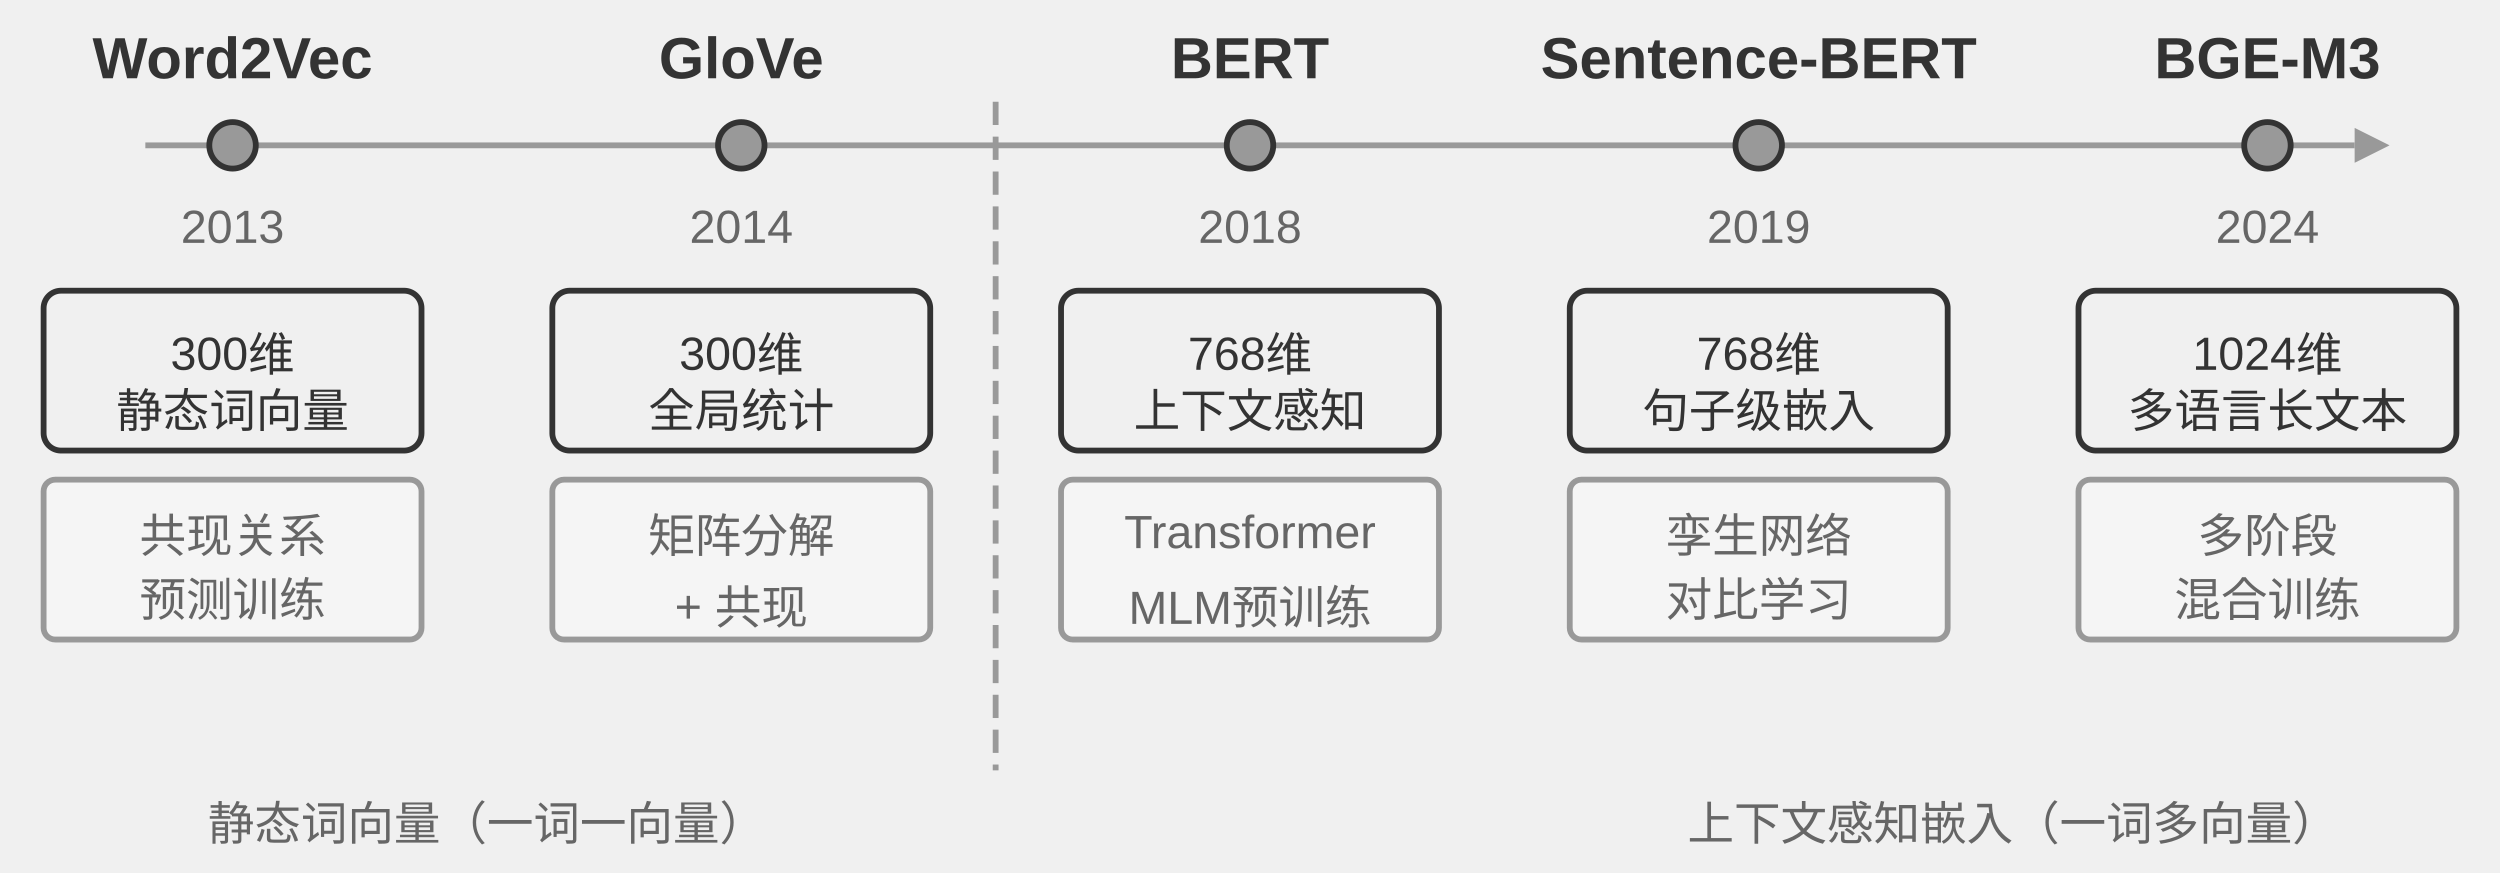
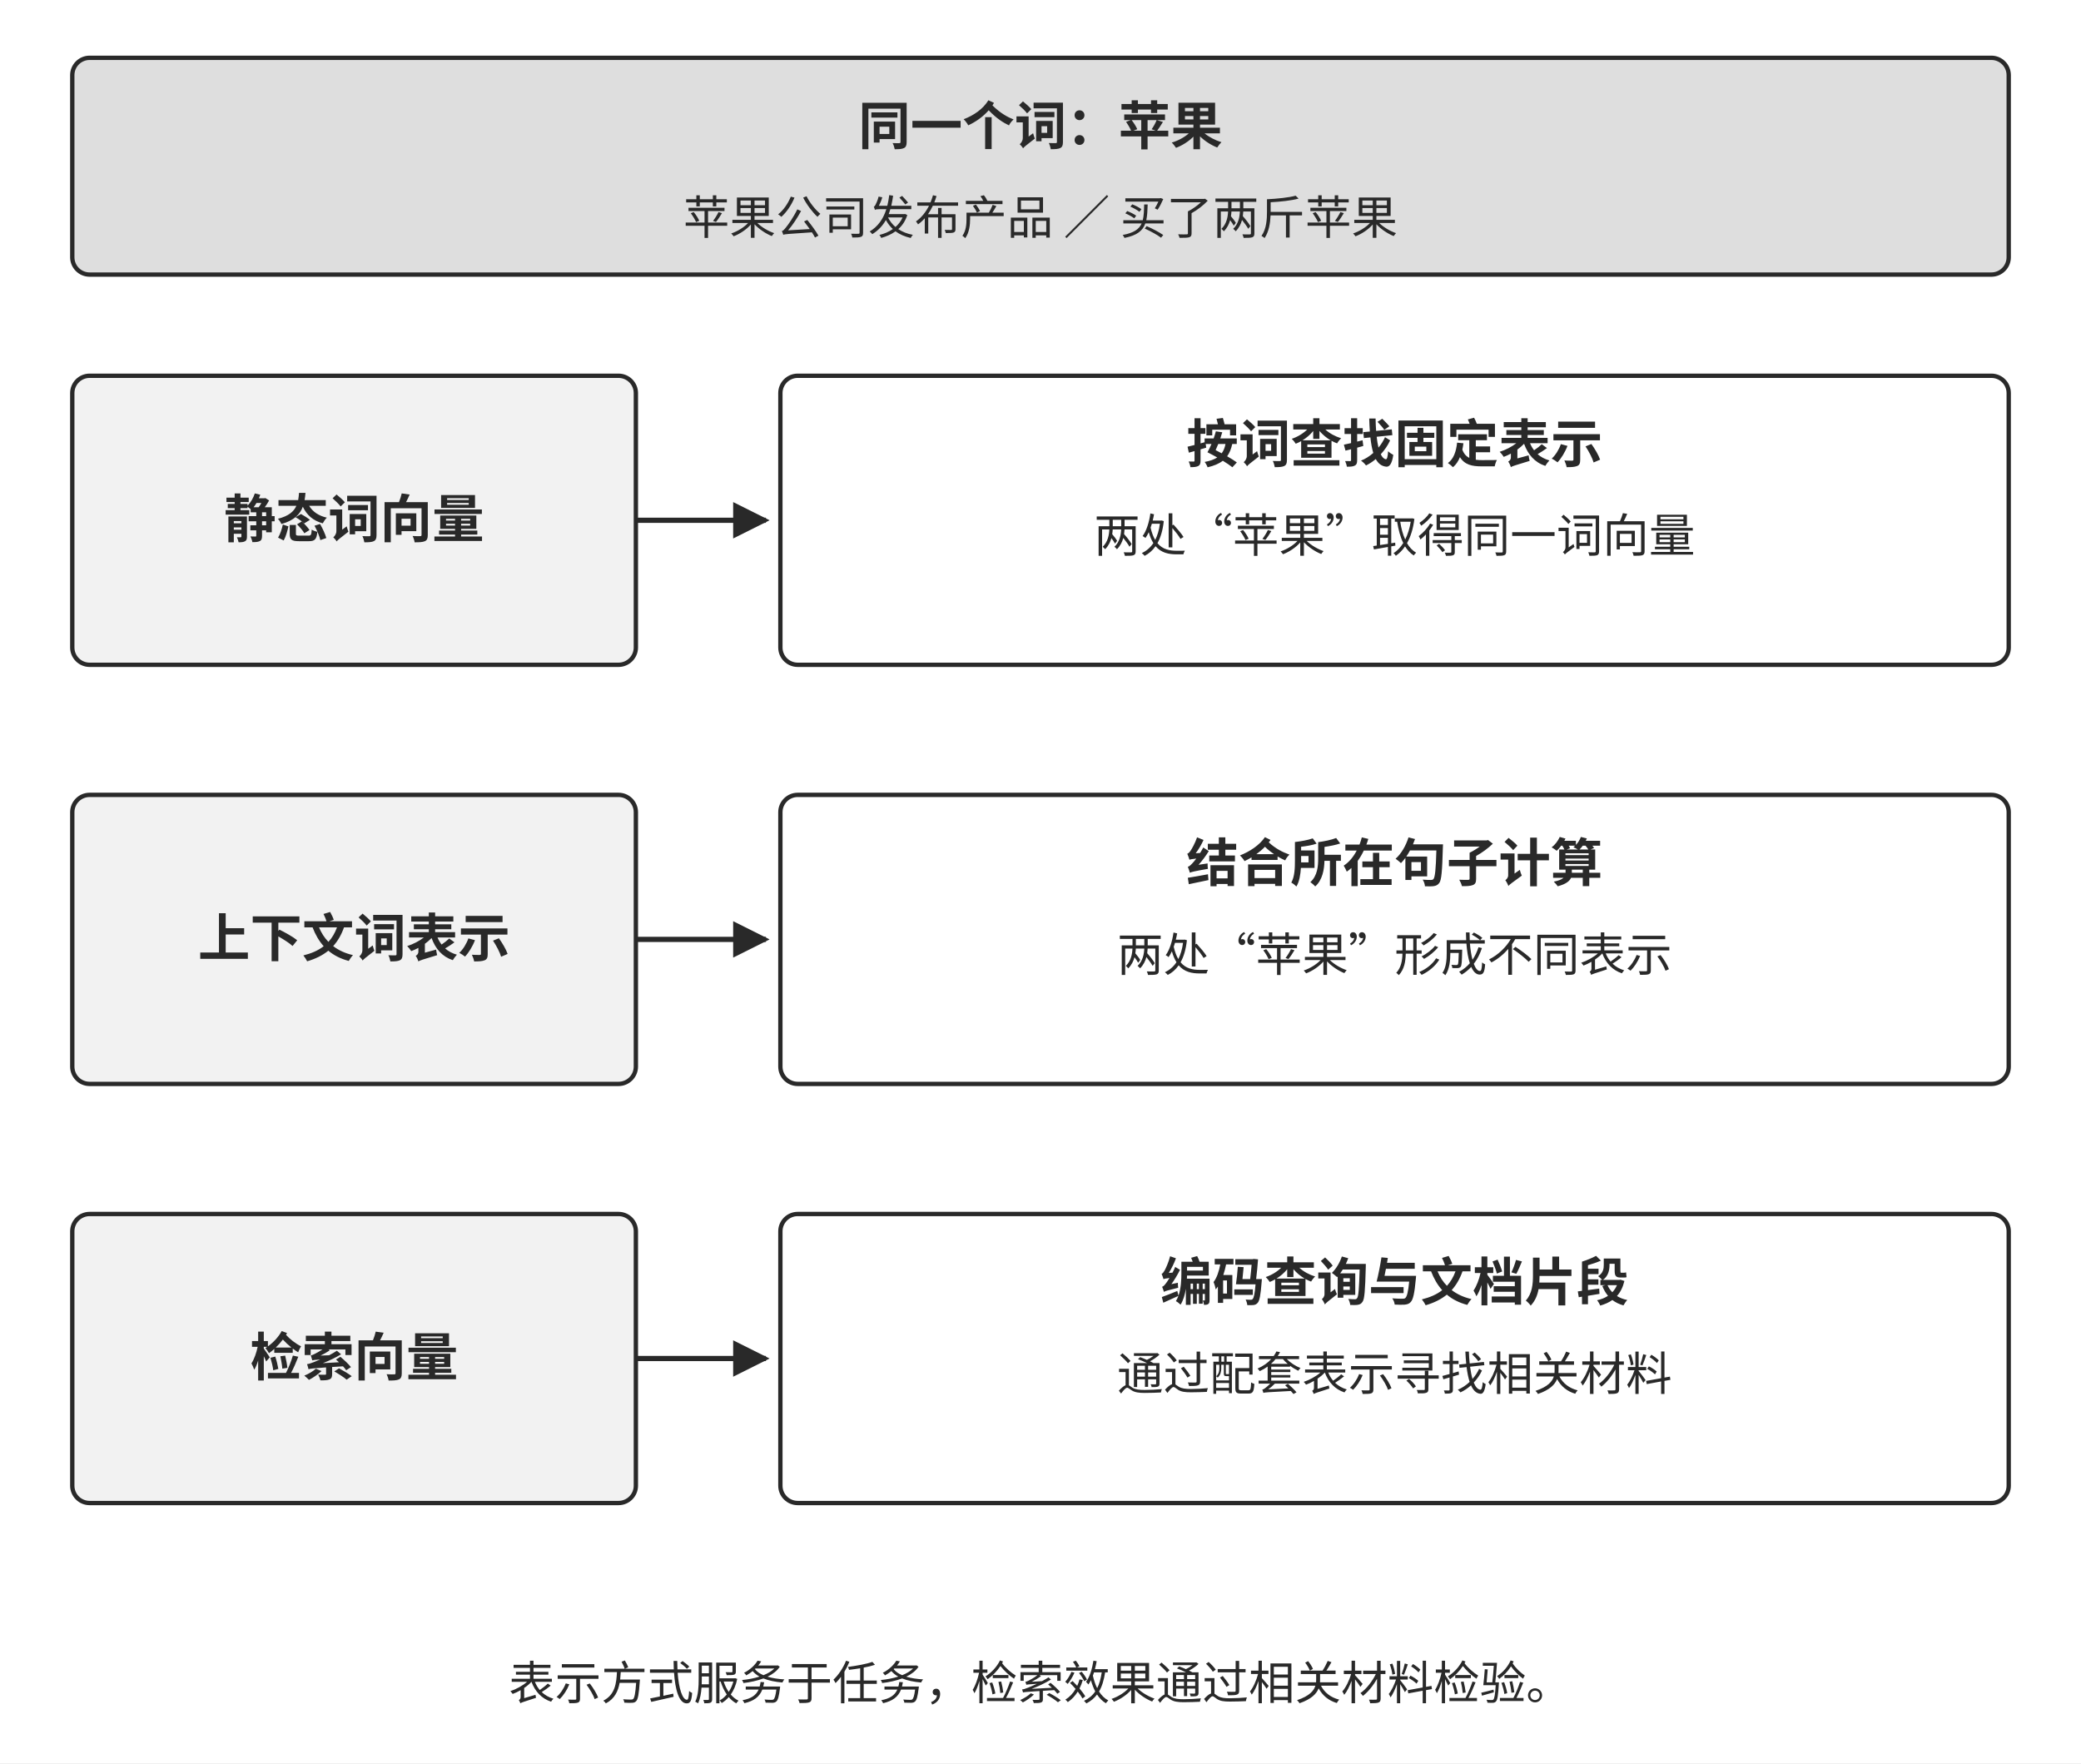
- <svg xmlns="http://www.w3.org/2000/svg" viewBox="0 40 860 300" width="860" height="300" style="background:#ffffff">
+ <svg xmlns="http://www.w3.org/2000/svg" width="150mm" height="127.08mm" viewBox="0 0 720 610" role="img" aria-labelledby="title desc">
  <defs>
-     <marker id="ah" markerWidth="12" markerHeight="8" refX="12" refY="4" orient="auto">
-       <polygon points="0 0, 12 4, 0 8" fill="#333333" />
-     </marker>
-     <marker id="ah-light" markerWidth="12" markerHeight="8" refX="12" refY="4" orient="auto">
-       <polygon points="0 0, 12 4, 0 8" fill="#999999" />
+     <marker id="arrow" viewBox="0 0 10 10" refX="9" refY="5" markerWidth="7" markerHeight="7" orient="auto-start-reverse">
+       <path d="M0 0 L10 5 L0 10 Z" fill="#292929" />
    </marker>
  </defs>
-   <line x1="50" y1="90" x2="810" y2="90" stroke="#999999" stroke-width="2" />
-   <polygon points="810,84 822,90 810,96" fill="#999999" />
-   <circle cx="80.0" cy="90" r="8" fill="#999999" stroke="#333333" stroke-width="2" />
-   <text x="80.0" y="60" font-family="Arial, 'Helvetica Neue', Helvetica, 'PingFang SC', 'Microsoft YaHei', sans-serif" font-size="20" fill="#333333" text-anchor="middle" dominant-baseline="central" font-weight="bold">Word2Vec</text>
-   <text x="80.0" y="118" font-family="Arial, 'Helvetica Neue', Helvetica, 'PingFang SC', 'Microsoft YaHei', sans-serif" font-size="16" fill="#666666" text-anchor="middle" dominant-baseline="central" font-weight="normal">2013</text>
-   <rect x="15.0" y="140" width="130" height="55" rx="6" fill="#f0f0f0" stroke="#333333" stroke-width="2" />
-   <text x="80.0" y="158" font-family="Arial, 'Helvetica Neue', Helvetica, 'PingFang SC', 'Microsoft YaHei', sans-serif" font-size="16" fill="#333333" text-anchor="middle" dominant-baseline="central" font-weight="normal">300维</text>
-   <text x="80.0" y="180" font-family="Arial, 'Helvetica Neue', Helvetica, 'PingFang SC', 'Microsoft YaHei', sans-serif" font-size="16" fill="#333333" text-anchor="middle" dominant-baseline="central" font-weight="normal">静态词向量</text>
-   <rect x="15.0" y="205" width="130" height="55" rx="4" fill="#f5f5f5" stroke="#999999" stroke-width="2" />
-   <text x="80.0" y="223" font-family="Arial, 'Helvetica Neue', Helvetica, 'PingFang SC', 'Microsoft YaHei', sans-serif" font-size="16" fill="#666666" text-anchor="middle" dominant-baseline="central" font-weight="normal">共现关系</text>
-   <text x="80.0" y="245" font-family="Arial, 'Helvetica Neue', Helvetica, 'PingFang SC', 'Microsoft YaHei', sans-serif" font-size="16" fill="#666666" text-anchor="middle" dominant-baseline="central" font-weight="normal">预测训练</text>
-   <circle cx="255.0" cy="90" r="8" fill="#999999" stroke="#333333" stroke-width="2" />
-   <text x="255.0" y="60" font-family="Arial, 'Helvetica Neue', Helvetica, 'PingFang SC', 'Microsoft YaHei', sans-serif" font-size="20" fill="#333333" text-anchor="middle" dominant-baseline="central" font-weight="bold">GloVe</text>
-   <text x="255.0" y="118" font-family="Arial, 'Helvetica Neue', Helvetica, 'PingFang SC', 'Microsoft YaHei', sans-serif" font-size="16" fill="#666666" text-anchor="middle" dominant-baseline="central" font-weight="normal">2014</text>
-   <rect x="190.0" y="140" width="130" height="55" rx="6" fill="#f0f0f0" stroke="#333333" stroke-width="2" />
-   <text x="255.0" y="158" font-family="Arial, 'Helvetica Neue', Helvetica, 'PingFang SC', 'Microsoft YaHei', sans-serif" font-size="16" fill="#333333" text-anchor="middle" dominant-baseline="central" font-weight="normal">300维</text>
-   <text x="255.0" y="180" font-family="Arial, 'Helvetica Neue', Helvetica, 'PingFang SC', 'Microsoft YaHei', sans-serif" font-size="16" fill="#333333" text-anchor="middle" dominant-baseline="central" font-weight="normal">全局统计</text>
-   <rect x="190.0" y="205" width="130" height="55" rx="4" fill="#f5f5f5" stroke="#999999" stroke-width="2" />
-   <text x="255.0" y="223" font-family="Arial, 'Helvetica Neue', Helvetica, 'PingFang SC', 'Microsoft YaHei', sans-serif" font-size="16" fill="#666666" text-anchor="middle" dominant-baseline="central" font-weight="normal">矩阵分解</text>
-   <text x="255.0" y="245" font-family="Arial, 'Helvetica Neue', Helvetica, 'PingFang SC', 'Microsoft YaHei', sans-serif" font-size="16" fill="#666666" text-anchor="middle" dominant-baseline="central" font-weight="normal">+ 共现</text>
-   <circle cx="430.0" cy="90" r="8" fill="#999999" stroke="#333333" stroke-width="2" />
-   <text x="430.0" y="60" font-family="Arial, 'Helvetica Neue', Helvetica, 'PingFang SC', 'Microsoft YaHei', sans-serif" font-size="20" fill="#333333" text-anchor="middle" dominant-baseline="central" font-weight="bold">BERT</text>
-   <text x="430.0" y="118" font-family="Arial, 'Helvetica Neue', Helvetica, 'PingFang SC', 'Microsoft YaHei', sans-serif" font-size="16" fill="#666666" text-anchor="middle" dominant-baseline="central" font-weight="normal">2018</text>
-   <rect x="365.0" y="140" width="130" height="55" rx="6" fill="#f0f0f0" stroke="#333333" stroke-width="2" />
-   <text x="430.0" y="158" font-family="Arial, 'Helvetica Neue', Helvetica, 'PingFang SC', 'Microsoft YaHei', sans-serif" font-size="16" fill="#333333" text-anchor="middle" dominant-baseline="central" font-weight="normal">768维</text>
-   <text x="430.0" y="180" font-family="Arial, 'Helvetica Neue', Helvetica, 'PingFang SC', 'Microsoft YaHei', sans-serif" font-size="16" fill="#333333" text-anchor="middle" dominant-baseline="central" font-weight="normal">上下文感知</text>
-   <rect x="365.0" y="205" width="130" height="55" rx="4" fill="#f5f5f5" stroke="#999999" stroke-width="2" />
-   <text x="430.0" y="223" font-family="Arial, 'Helvetica Neue', Helvetica, 'PingFang SC', 'Microsoft YaHei', sans-serif" font-size="16" fill="#666666" text-anchor="middle" dominant-baseline="central" font-weight="normal">Transformer</text>
-   <text x="430.0" y="245" font-family="Arial, 'Helvetica Neue', Helvetica, 'PingFang SC', 'Microsoft YaHei', sans-serif" font-size="16" fill="#666666" text-anchor="middle" dominant-baseline="central" font-weight="normal">MLM预训练</text>
-   <circle cx="605.0" cy="90" r="8" fill="#999999" stroke="#333333" stroke-width="2" />
-   <text x="605.0" y="60" font-family="Arial, 'Helvetica Neue', Helvetica, 'PingFang SC', 'Microsoft YaHei', sans-serif" font-size="20" fill="#333333" text-anchor="middle" dominant-baseline="central" font-weight="bold">Sentence-BERT</text>
-   <text x="605.0" y="118" font-family="Arial, 'Helvetica Neue', Helvetica, 'PingFang SC', 'Microsoft YaHei', sans-serif" font-size="16" fill="#666666" text-anchor="middle" dominant-baseline="central" font-weight="normal">2019</text>
-   <rect x="540.0" y="140" width="130" height="55" rx="6" fill="#f0f0f0" stroke="#333333" stroke-width="2" />
-   <text x="605.0" y="158" font-family="Arial, 'Helvetica Neue', Helvetica, 'PingFang SC', 'Microsoft YaHei', sans-serif" font-size="16" fill="#333333" text-anchor="middle" dominant-baseline="central" font-weight="normal">768维</text>
-   <text x="605.0" y="180" font-family="Arial, 'Helvetica Neue', Helvetica, 'PingFang SC', 'Microsoft YaHei', sans-serif" font-size="16" fill="#333333" text-anchor="middle" dominant-baseline="central" font-weight="normal">句子级嵌入</text>
-   <rect x="540.0" y="205" width="130" height="55" rx="4" fill="#f5f5f5" stroke="#999999" stroke-width="2" />
-   <text x="605.0" y="223" font-family="Arial, 'Helvetica Neue', Helvetica, 'PingFang SC', 'Microsoft YaHei', sans-serif" font-size="16" fill="#666666" text-anchor="middle" dominant-baseline="central" font-weight="normal">孪生网络</text>
-   <text x="605.0" y="245" font-family="Arial, 'Helvetica Neue', Helvetica, 'PingFang SC', 'Microsoft YaHei', sans-serif" font-size="16" fill="#666666" text-anchor="middle" dominant-baseline="central" font-weight="normal">对比学习</text>
-   <circle cx="780.0" cy="90" r="8" fill="#999999" stroke="#333333" stroke-width="2" />
-   <text x="780.0" y="60" font-family="Arial, 'Helvetica Neue', Helvetica, 'PingFang SC', 'Microsoft YaHei', sans-serif" font-size="20" fill="#333333" text-anchor="middle" dominant-baseline="central" font-weight="bold">BGE-M3</text>
-   <text x="780.0" y="118" font-family="Arial, 'Helvetica Neue', Helvetica, 'PingFang SC', 'Microsoft YaHei', sans-serif" font-size="16" fill="#666666" text-anchor="middle" dominant-baseline="central" font-weight="normal">2024</text>
-   <rect x="715.0" y="140" width="130" height="55" rx="6" fill="#f0f0f0" stroke="#333333" stroke-width="2" />
-   <text x="780.0" y="158" font-family="Arial, 'Helvetica Neue', Helvetica, 'PingFang SC', 'Microsoft YaHei', sans-serif" font-size="16" fill="#333333" text-anchor="middle" dominant-baseline="central" font-weight="normal">1024维</text>
-   <text x="780.0" y="180" font-family="Arial, 'Helvetica Neue', Helvetica, 'PingFang SC', 'Microsoft YaHei', sans-serif" font-size="16" fill="#333333" text-anchor="middle" dominant-baseline="central" font-weight="normal">多语言长文本</text>
-   <rect x="715.0" y="205" width="130" height="55" rx="4" fill="#f5f5f5" stroke="#999999" stroke-width="2" />
-   <text x="780.0" y="223" font-family="Arial, 'Helvetica Neue', Helvetica, 'PingFang SC', 'Microsoft YaHei', sans-serif" font-size="16" fill="#666666" text-anchor="middle" dominant-baseline="central" font-weight="normal">多阶段</text>
-   <text x="780.0" y="245" font-family="Arial, 'Helvetica Neue', Helvetica, 'PingFang SC', 'Microsoft YaHei', sans-serif" font-size="16" fill="#666666" text-anchor="middle" dominant-baseline="central" font-weight="normal">混合训练</text>
-   <text x="167.5" y="322" font-family="Arial, 'Helvetica Neue', Helvetica, 'PingFang SC', 'Microsoft YaHei', sans-serif" font-size="16" fill="#666666" text-anchor="middle" dominant-baseline="central" font-weight="normal">静态词向量（一词一向量）</text>
-   <text x="692.5" y="322" font-family="Arial, 'Helvetica Neue', Helvetica, 'PingFang SC', 'Microsoft YaHei', sans-serif" font-size="16" fill="#666666" text-anchor="middle" dominant-baseline="central" font-weight="normal">上下文感知嵌入（一词多向量）</text>
-   <line x1="342.5" y1="75" x2="342.5" y2="305" stroke="#999999" stroke-width="2" stroke-dasharray="8,4" />
+   <rect width="720" height="610" fill="#ffffff" />
+   <rect x="25" y="20" width="670" height="75" rx="6" fill="#dedede" stroke="#292929" stroke-width="1.5" />
+   <text x="360.0" y="50" font-family="Noto Sans CJK SC,Source Han Sans CN,Microsoft YaHei,sans-serif" font-size="18" font-weight="700" text-anchor="middle" fill="#292929">同一个词：苹果</text>
+   <text x="360.0" y="81" font-family="Noto Sans CJK SC,Source Han Sans CN,Microsoft YaHei,sans-serif" font-size="16" font-weight="400" text-anchor="middle" fill="#292929">苹果公司发布产品 ／ 买了两斤苹果</text>
+   <rect x="25" y="130" width="195" height="100" rx="6" fill="#f2f2f2" stroke="#292929" stroke-width="1.5" />
+   <text x="122.5" y="186.0" font-family="Noto Sans CJK SC,Source Han Sans CN,Microsoft YaHei,sans-serif" font-size="18" font-weight="700" text-anchor="middle" fill="#292929">静态词向量</text>
+   <path d="M 220 180 L 265 180" fill="none" stroke="#292929" stroke-width="1.8" marker-end="url(#arrow)" />
+   <rect x="270" y="130" width="425" height="100" rx="6" fill="#ffffff" stroke="#292929" stroke-width="1.5" />
+   <text x="482.5" y="160" font-family="Noto Sans CJK SC,Source Han Sans CN,Microsoft YaHei,sans-serif" font-size="18" font-weight="700" text-anchor="middle" fill="#292929">按词查找固定表示</text>
+   <text x="482.5" y="191" font-family="Noto Sans CJK SC,Source Han Sans CN,Microsoft YaHei,sans-serif" font-size="16" font-weight="400" text-anchor="middle" fill="#292929">两处“苹果”取得同一词向量</text>
+   <rect x="25" y="275" width="195" height="100" rx="6" fill="#f2f2f2" stroke="#292929" stroke-width="1.5" />
+   <text x="122.5" y="331.0" font-family="Noto Sans CJK SC,Source Han Sans CN,Microsoft YaHei,sans-serif" font-size="18" font-weight="700" text-anchor="middle" fill="#292929">上下文词表示</text>
+   <path d="M 220 325 L 265 325" fill="none" stroke="#292929" stroke-width="1.8" marker-end="url(#arrow)" />
+   <rect x="270" y="275" width="425" height="100" rx="6" fill="#ffffff" stroke="#292929" stroke-width="1.5" />
+   <text x="482.5" y="305" font-family="Noto Sans CJK SC,Source Han Sans CN,Microsoft YaHei,sans-serif" font-size="18" font-weight="700" text-anchor="middle" fill="#292929">结合所在句子计算</text>
+   <text x="482.5" y="336" font-family="Noto Sans CJK SC,Source Han Sans CN,Microsoft YaHei,sans-serif" font-size="16" font-weight="400" text-anchor="middle" fill="#292929">两处“苹果”形成不同表示</text>
+   <rect x="25" y="420" width="195" height="100" rx="6" fill="#f2f2f2" stroke="#292929" stroke-width="1.5" />
+   <text x="122.5" y="476.0" font-family="Noto Sans CJK SC,Source Han Sans CN,Microsoft YaHei,sans-serif" font-size="18" font-weight="700" text-anchor="middle" fill="#292929">检索向量</text>
+   <path d="M 220 470 L 265 470" fill="none" stroke="#292929" stroke-width="1.8" marker-end="url(#arrow)" />
+   <rect x="270" y="420" width="425" height="100" rx="6" fill="#ffffff" stroke="#292929" stroke-width="1.5" />
+   <text x="482.5" y="450" font-family="Noto Sans CJK SC,Source Han Sans CN,Microsoft YaHei,sans-serif" font-size="18" font-weight="700" text-anchor="middle" fill="#292929">编码查询与文档片段</text>
+   <text x="482.5" y="481" font-family="Noto Sans CJK SC,Source Han Sans CN,Microsoft YaHei,sans-serif" font-size="16" font-weight="400" text-anchor="middle" fill="#292929">通过配套表示寻找相关材料</text>
+   <text x="360" y="588" font-family="Noto Sans CJK SC,Source Han Sans CN,Microsoft YaHei,sans-serif" font-size="16" font-weight="400" text-anchor="middle" fill="#292929">表示方式服务于任务，检索效果通过相关材料检验。</text>
</svg>
